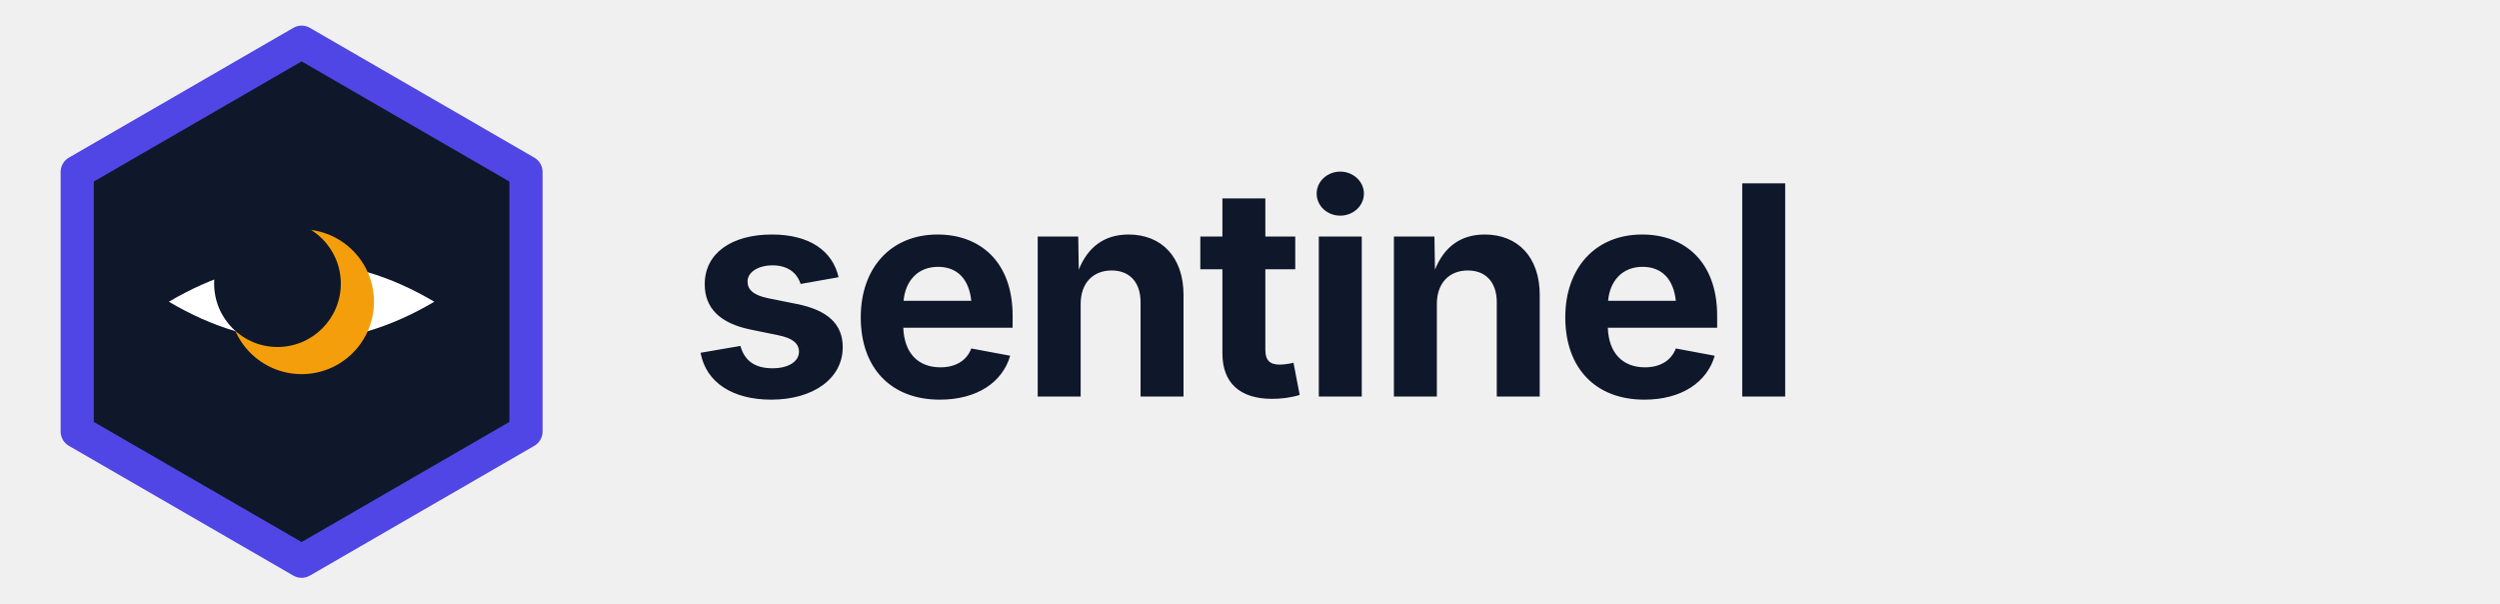
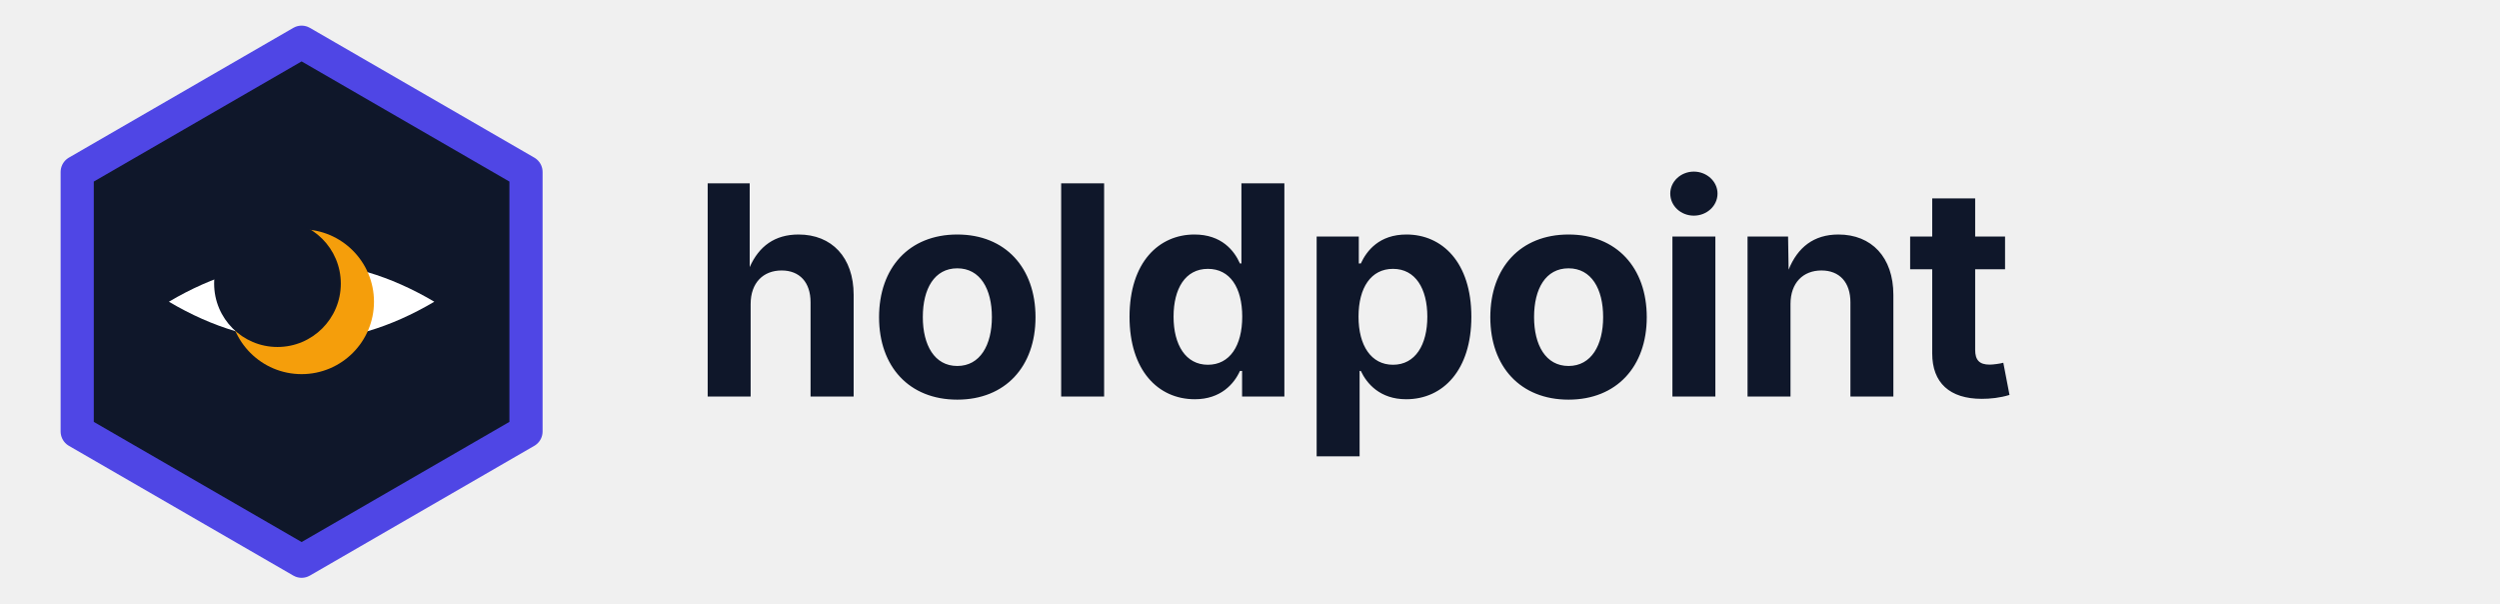
<svg xmlns="http://www.w3.org/2000/svg" viewBox="0 0 290 70" fill="none">
  <g transform="translate(0,0) scale(0.7)">
    <polygon points="50,7 87.2,28.5 87.2,71.5 50,93 12.8,71.5 12.8,28.5" fill="#0F172A" stroke="#4F46E5" stroke-width="5.5" stroke-linejoin="round" />
    <path d="M28,50 Q50,37 72,50 Q50,63 28,50Z" fill="white" />
    <circle cx="50" cy="50" r="12" fill="#F59E0B" />
    <circle cx="46" cy="47" r="10.5" fill="#0F172A" />
  </g>
-   <text x="80" y="46" font-family="'Space Grotesk','DM Sans','Inter',system-ui,sans-serif" font-size="34" font-weight="700" letter-spacing="-0.5" fill="#0F172A">sentinel</text>
+   <text x="80" y="46" font-family="'Space Grotesk','DM Sans','Inter',system-ui,sans-serif" font-size="34" font-weight="700" letter-spacing="-0.5" fill="#0F172A">holdpoint</text>
</svg>
